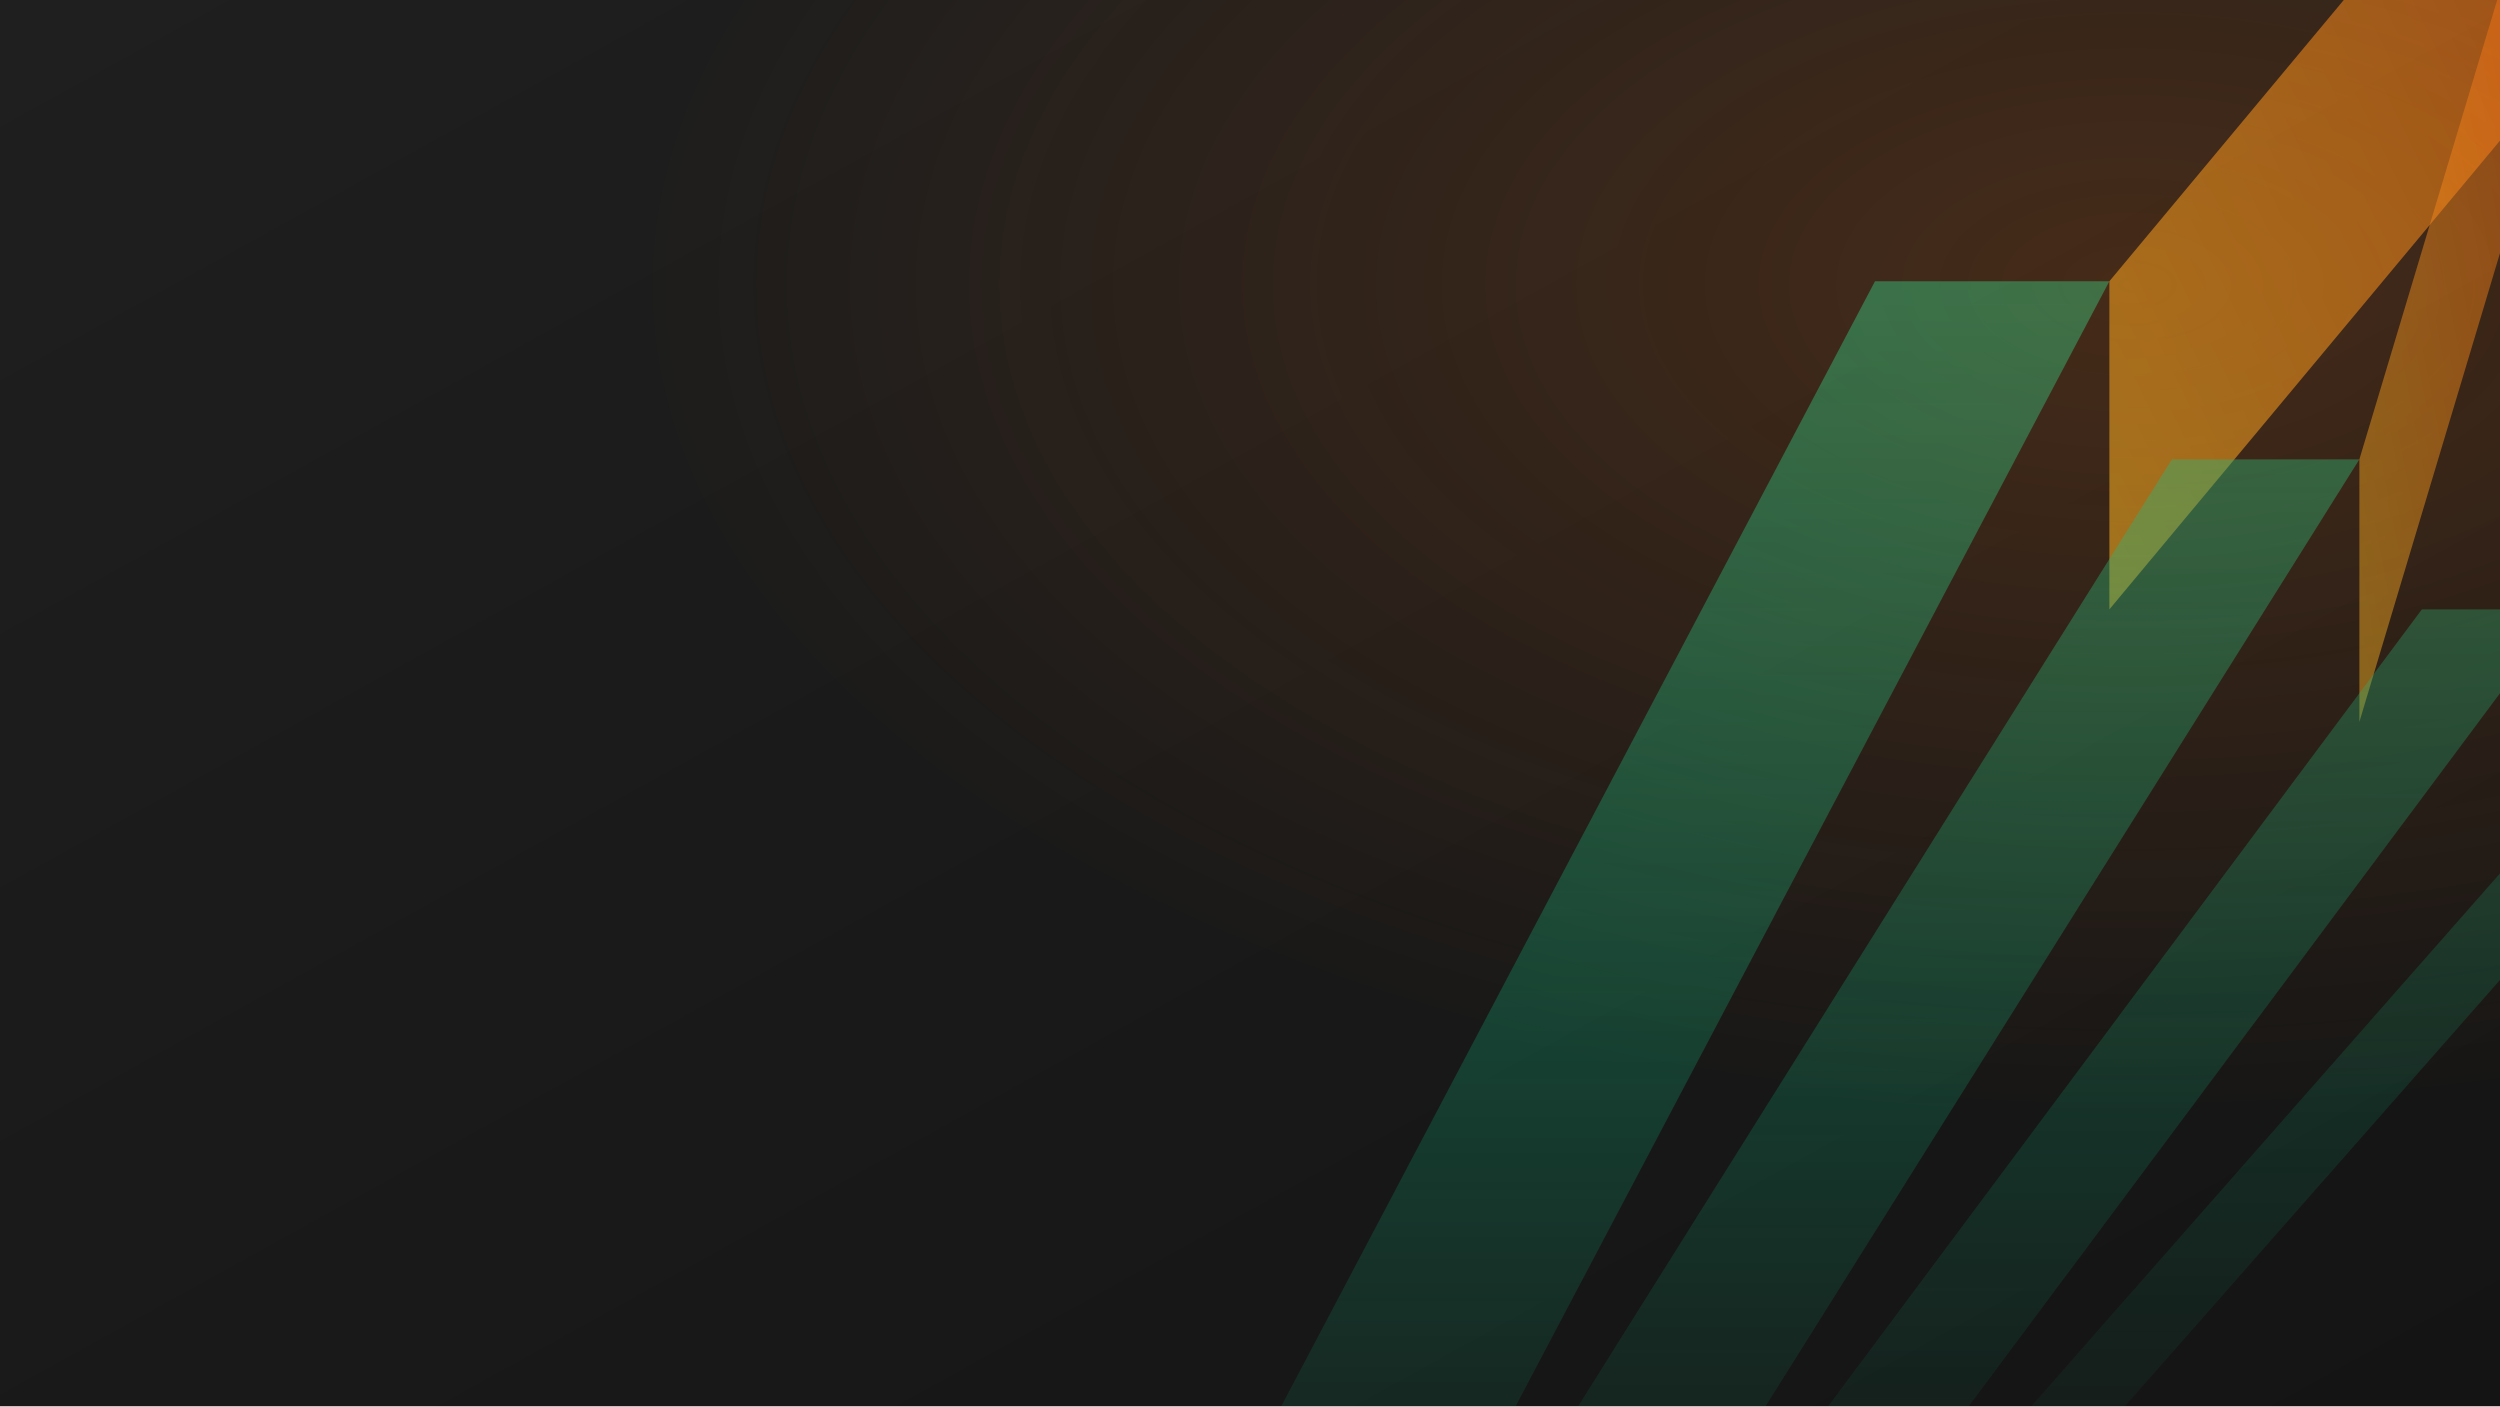
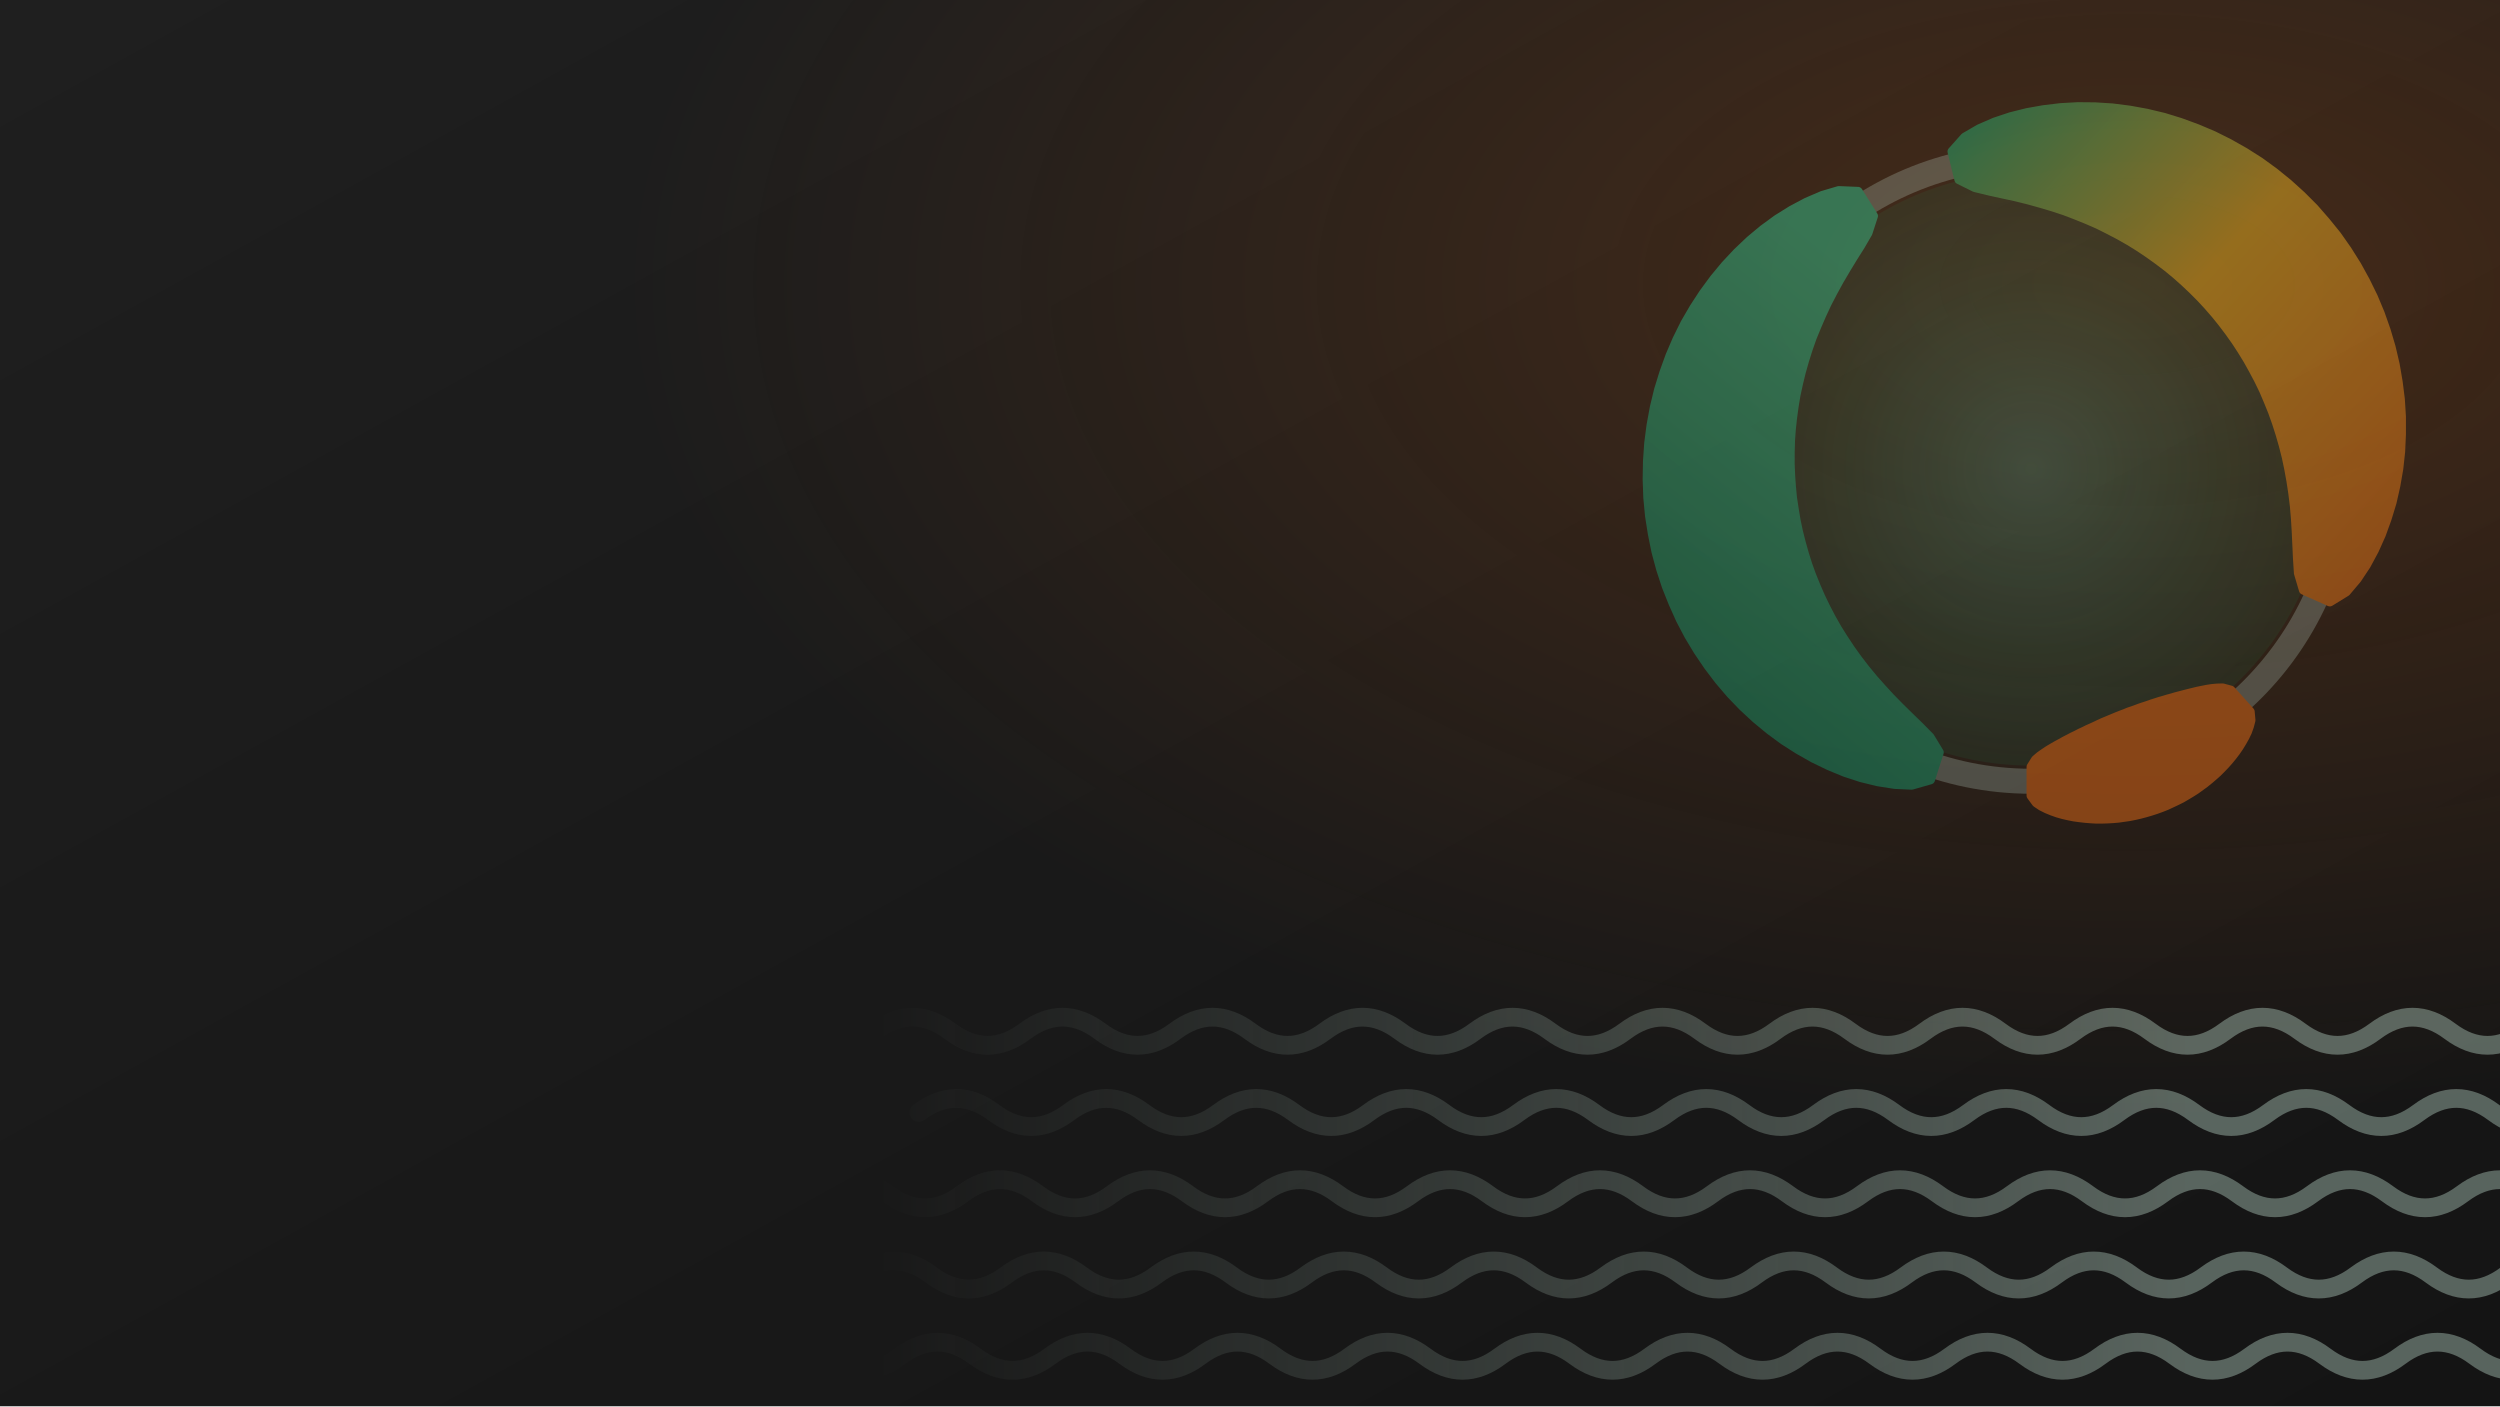
<svg xmlns="http://www.w3.org/2000/svg" viewBox="0 0 1600 900" preserveAspectRatio="xMidYMid slice">
  <defs>
    <linearGradient id="hg" x1="0" y1="0" x2="1" y2="1">
      <stop offset="0" stop-color="#1F1F1F" />
      <stop offset="1" stop-color="#141414" />
    </linearGradient>
-     <linearGradient id="hb" x1="0" y1="1" x2="0" y2="0">
-       <stop offset="0" stop-color="#10B981" stop-opacity=".2" />
-       <stop offset="1" stop-color="#10B981" />
-     </linearGradient>
-     <linearGradient id="hw" x1="0" y1="1" x2="1" y2="0">
-       <stop offset="0" stop-color="#FBBF24" />
-       <stop offset="1" stop-color="#F97316" />
+     <linearGradient id="hf" gradientUnits="userSpaceOnUse" x1="560" y1="0" x2="1400" y2="0">
+       <stop offset="0" stop-color="#D1F0E0" stop-opacity="0" />
+       <stop offset="1" stop-color="#D1F0E0" />
    </linearGradient>
    <radialGradient id="hl" cx=".85" cy=".2" r=".6">
      <stop offset="0" stop-color="#F97316" stop-opacity="0.2" />
      <stop offset="1" stop-color="#F97316" stop-opacity="0" />
    </radialGradient>
  </defs>
+   <defs>
+     <radialGradient id="hag" cx=".5" cy=".5" r=".5">
+       <stop offset="0" stop-color="#5EEAD4" stop-opacity=".42" />
+       <stop offset="1" stop-color="#10B981" stop-opacity=".16" />
+     </radialGradient>
+     <linearGradient id="hal" x1="0" y1="1" x2="0.4" y2="0">
+       <stop offset="0" stop-color="#0B8A60" />
+       <stop offset="1" stop-color="#34D399" />
+     </linearGradient>
+     <linearGradient id="har" x1="0" y1="0" x2="1" y2="1">
+       <stop offset="0" stop-color="#10B981" />
+       <stop offset=".45" stop-color="#FBBF24" />
+       <stop offset="1" stop-color="#F97316" />
+     </linearGradient>
+   </defs>
  <rect width="1600" height="900" fill="url(#hg)" />
-   <polygon points="820,900 1200,180 1350,180 970,900" fill="url(#hb)" opacity="0.55" />
-   <polygon points="1350,180 1600,-120 1600,90 1350,390" fill="url(#hw)" opacity="0.55" />
-   <polygon points="1010,900 1390,294 1510,294 1130,900" fill="url(#hb)" opacity="0.45" />
-   <polygon points="1510,294 1600,-6 1600,162 1510,462" fill="url(#hw)" opacity="0.45" />
-   <polygon points="1170,900 1550,390 1640,390 1260,900" fill="url(#hb)" opacity="0.35" />
-   <polygon points="1640,390 1600,90 1600,216 1640,516" fill="url(#hw)" opacity="0.35" />
-   <polygon points="1300,900 1680,468 1740,468 1360,900" fill="url(#hb)" opacity="0.25" />
-   <polygon points="1740,468 1600,168 1600,252 1740,552" fill="url(#hw)" opacity="0.25" />
  <rect width="1600" height="900" fill="url(#hl)" />
+   <g opacity="0.45">
+     <circle cx="1300" cy="300" r="190" fill="url(#hag)" />
+     <circle cx="1300" cy="300" r="200" fill="none" stroke="#D1F0E0" stroke-width="16" opacity=".5" />
+     <path d="M1235.4 499.0L1223.5 502.4L1212.6 501.9L1201.8 500.2L1191.2 497.6L1180.8 494.2L1170.6 490.0L1160.7 485.2L1151.0 479.7L1141.6 473.7L1132.5 467.0L1123.8 459.8L1115.5 452.1L1107.6 443.9L1100.2 435.2L1093.3 426.1L1086.8 416.5L1080.9 406.7L1075.5 396.4L1070.8 385.9L1066.5 375.1L1062.9 364.1L1059.9 352.9L1057.6 341.5L1055.8 330.0L1054.7 318.4L1054.3 306.8L1054.5 295.2L1055.3 283.6L1056.8 272.1L1058.9 260.7L1061.6 249.5L1065.0 238.5L1068.9 227.7L1073.4 217.2L1078.5 206.9L1084.2 197.1L1090.4 187.6L1097.1 178.5L1104.3 169.8L1111.9 161.7L1120.0 154.0L1128.5 146.9L1137.4 140.4L1146.7 134.6L1156.3 129.5L1166.3 125.2L1176.8 122.1L1189.1 122.6L1198.9 138.2L1195.4 149.0L1190.7 157.1L1185.9 164.7L1181.4 172.1L1177.1 179.4L1173.1 186.7L1169.3 194.0L1165.9 201.3L1162.7 208.7L1159.7 216.0L1157.1 223.4L1154.8 230.7L1152.7 238.1L1150.9 245.5L1149.3 252.9L1148.1 260.2L1147.1 267.6L1146.3 275.0L1145.8 282.3L1145.6 289.7L1145.6 297.0L1145.9 304.3L1146.4 311.5L1147.1 318.8L1148.2 326.0L1149.4 333.2L1150.9 340.3L1152.7 347.4L1154.7 354.5L1156.9 361.5L1159.4 368.4L1162.2 375.3L1165.2 382.2L1168.5 389.0L1172.0 395.7L1175.8 402.4L1179.9 408.9L1184.2 415.4L1188.8 421.8L1193.7 428.2L1198.8 434.4L1204.3 440.6L1209.9 446.7L1215.9 452.8L1222.1 458.9L1228.5 465.1L1235.1 471.8L1241.0 481.5Z" fill="url(#hal)" stroke="url(#hal)" stroke-width="6" stroke-linejoin="round" />
+     <path d="M1249.4 97.0L1257.5 87.9L1266.8 82.5L1276.7 78.2L1286.9 74.8L1297.3 72.2L1308.0 70.3L1318.9 69.0L1329.8 68.4L1340.8 68.5L1351.9 69.2L1362.9 70.6L1373.9 72.6L1384.8 75.2L1395.5 78.5L1406.1 82.4L1416.5 86.8L1426.7 91.9L1436.6 97.5L1446.2 103.6L1455.4 110.3L1464.3 117.5L1472.8 125.2L1480.9 133.3L1488.4 141.9L1495.6 150.8L1502.2 160.2L1508.3 169.9L1513.8 179.9L1518.8 190.1L1523.2 200.6L1527.0 211.4L1530.2 222.2L1532.8 233.3L1534.7 244.4L1536.1 255.5L1536.8 266.7L1536.8 277.9L1536.3 289.0L1535.1 300.0L1533.2 310.9L1530.8 321.5L1527.6 332.0L1523.9 342.2L1519.5 352.0L1514.4 361.5L1508.5 370.4L1501.5 378.7L1491.1 385.1L1474.3 377.6L1471.1 366.8L1470.5 357.6L1470.1 348.8L1469.7 340.2L1469.2 331.9L1468.5 323.7L1467.5 315.6L1466.3 307.7L1464.9 300.0L1463.3 292.4L1461.4 284.9L1459.3 277.6L1457.0 270.4L1454.5 263.4L1451.7 256.5L1448.8 249.7L1445.6 243.1L1442.2 236.7L1438.7 230.4L1434.9 224.2L1431.0 218.2L1426.8 212.3L1422.5 206.6L1418.0 201.0L1413.3 195.6L1408.4 190.3L1403.3 185.2L1398.1 180.3L1392.7 175.5L1387.1 170.9L1381.3 166.5L1375.3 162.2L1369.2 158.1L1362.9 154.2L1356.4 150.5L1349.7 147.0L1342.9 143.6L1335.8 140.5L1328.6 137.6L1321.3 134.8L1313.7 132.3L1305.9 130.0L1298.0 127.8L1289.9 125.8L1281.5 124.0L1272.9 122.1L1263.9 119.9L1253.8 114.9Z" fill="url(#har)" stroke="url(#har)" stroke-width="6" stroke-linejoin="round" />
+     <path d="M1440.0 455.5L1440.5 461.0L1439.5 464.8L1438.2 468.4L1436.6 471.7L1434.8 474.9L1432.9 478.0L1430.9 480.9L1428.7 483.8L1426.4 486.6L1424.1 489.2L1421.6 491.8L1419.1 494.3L1416.4 496.7L1413.7 499.0L1411.0 501.2L1408.1 503.3L1405.2 505.4L1402.2 507.3L1399.2 509.1L1396.1 510.9L1392.9 512.5L1389.7 514.0L1386.5 515.5L1383.2 516.8L1379.9 518.0L1376.5 519.1L1373.1 520.1L1369.7 521.0L1366.2 521.8L1362.7 522.5L1359.2 523.0L1355.7 523.5L1352.2 523.8L1348.6 524.0L1345.1 524.1L1341.5 524.1L1338.0 523.9L1334.4 523.6L1330.9 523.2L1327.3 522.7L1323.8 522.0L1320.3 521.2L1316.8 520.2L1313.4 519.0L1310.0 517.6L1306.6 515.9L1303.3 513.7L1300.0 509.2L1300.0 490.8L1302.8 486.3L1305.6 483.9L1308.3 482.0L1311.0 480.2L1313.7 478.6L1316.3 477.1L1318.9 475.7L1321.4 474.3L1323.9 473.0L1326.4 471.7L1328.9 470.5L1331.4 469.2L1333.8 468.1L1336.2 466.9L1338.7 465.8L1341.1 464.7L1343.4 463.6L1345.8 462.5L1348.2 461.5L1350.6 460.5L1353.0 459.5L1355.4 458.5L1357.7 457.6L1360.1 456.7L1362.5 455.7L1364.9 454.9L1367.4 454.0L1369.8 453.1L1372.2 452.3L1374.7 451.5L1377.2 450.6L1379.7 449.8L1382.2 449.0L1384.7 448.3L1387.3 447.5L1389.9 446.8L1392.6 446.0L1395.3 445.3L1398.0 444.6L1400.7 443.9L1403.6 443.2L1406.4 442.5L1409.4 441.9L1412.4 441.3L1415.6 440.8L1418.9 440.5L1422.5 440.4L1427.7 441.8Z" fill="#F97316" stroke="#F97316" stroke-width="6" stroke-linejoin="round" />
+     <g opacity=".8">
+       <path d="M560 660Q584 642 608 660T656 660T704 660T752 660T800 660T848 660T896 660T944 660T992 660T1040 660T1088 660T1136 660T1184 660T1232 660T1280 660T1328 660T1376 660T1424 660T1472 660T1520 660T1568 660T1616 660T1664 660T1712 660" fill="none" stroke="url(#hf)" stroke-width="12" stroke-linecap="round" stroke-linejoin="round" />
+       <path d="M588 712Q612 694 636 712T684 712T732 712T780 712T828 712T876 712T924 712T972 712T1020 712T1068 712T1116 712T1164 712T1212 712T1260 712T1308 712T1356 712T1404 712T1452 712T1500 712T1548 712T1596 712T1644 712T1692 712" fill="none" stroke="url(#hf)" stroke-width="12" stroke-linecap="round" stroke-linejoin="round" />
+       <path d="M520 764Q544 746 568 764T616 764T664 764T712 764T760 764T808 764T856 764T904 764T952 764T1000 764T1048 764T1096 764T1144 764T1192 764T1240 764T1288 764T1336 764T1384 764T1432 764T1480 764T1528 764T1576 764T1624 764T1672 764T1720 764" fill="none" stroke="url(#hf)" stroke-width="12" stroke-linecap="round" stroke-linejoin="round" />
+       <path d="M548 816Q572 798 596 816T644 816T692 816T740 816T788 816T836 816T884 816T932 816T980 816T1028 816T1076 816T1124 816T1172 816T1220 816T1268 816T1316 816T1364 816T1412 816T1460 816T1508 816T1556 816T1604 816T1652 816T1700 816" fill="none" stroke="url(#hf)" stroke-width="12" stroke-linecap="round" stroke-linejoin="round" />
+       <path d="M480 868Q504 850 528 868T576 868T624 868T672 868T720 868T768 868T816 868T864 868T912 868T960 868T1008 868T1056 868T1104 868T1152 868T1200 868T1248 868T1296 868T1344 868T1392 868T1440 868T1488 868T1536 868T1584 868T1632 868T1680 868" fill="none" stroke="url(#hf)" stroke-width="12" stroke-linecap="round" stroke-linejoin="round" />
+     </g>
+   </g>
</svg>
